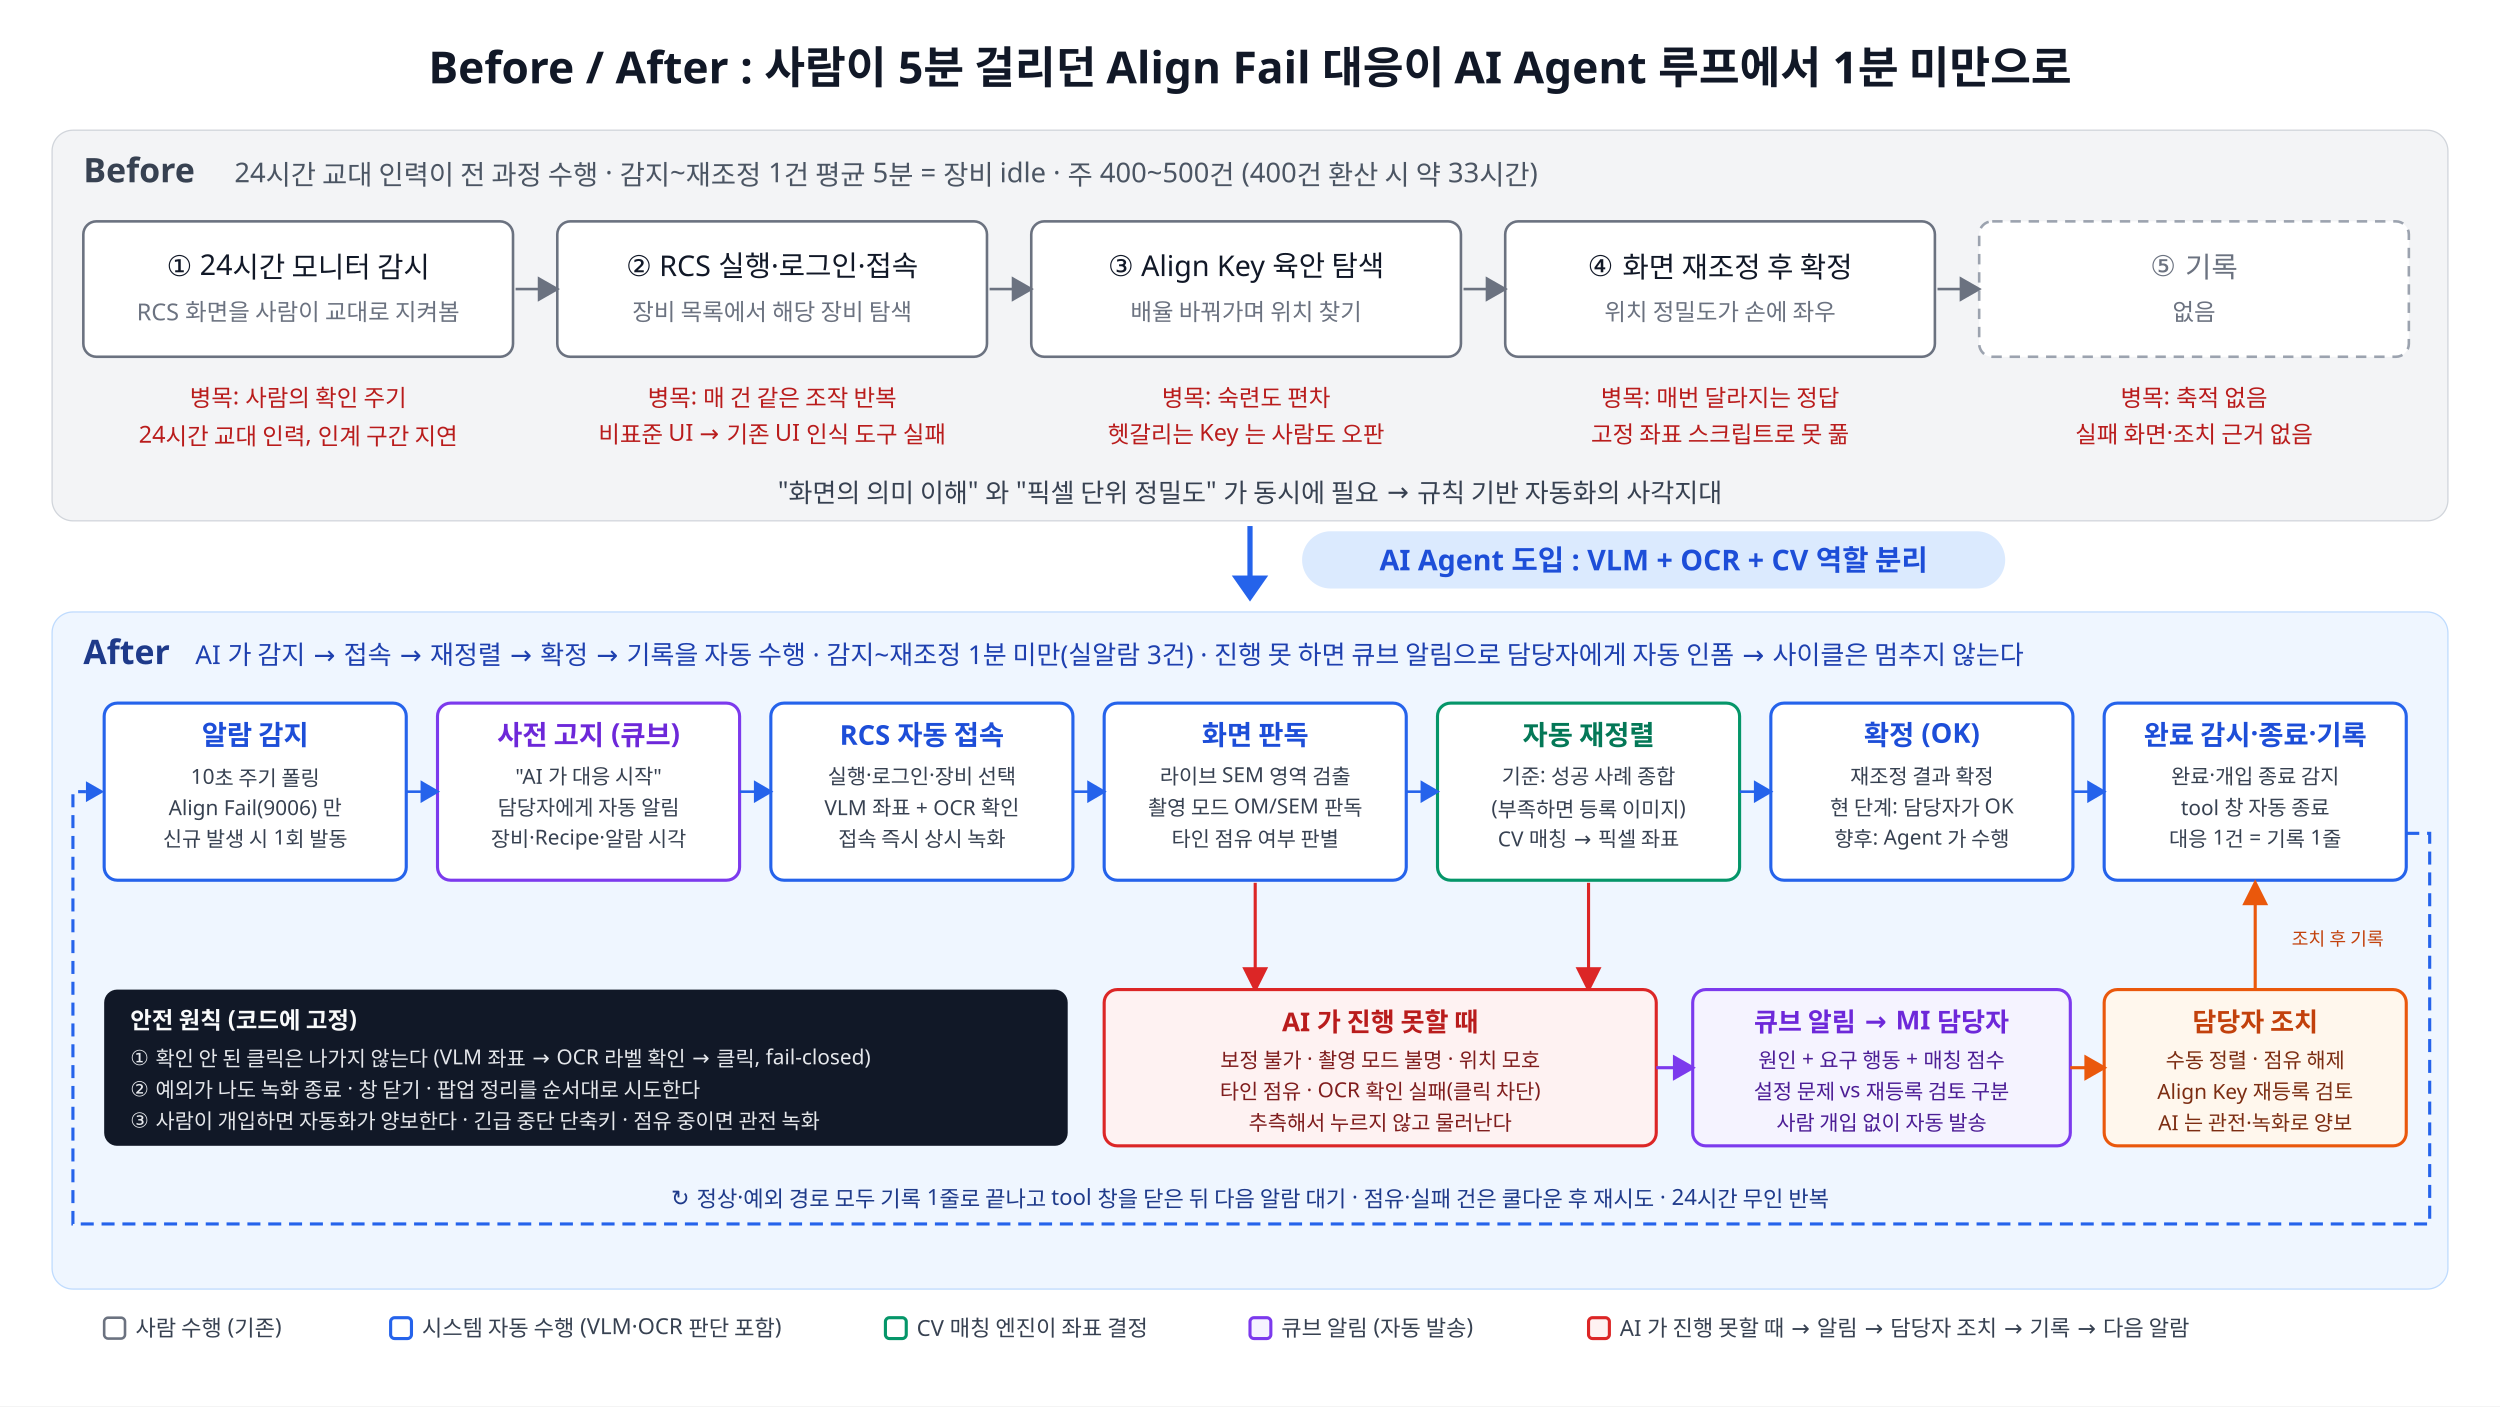
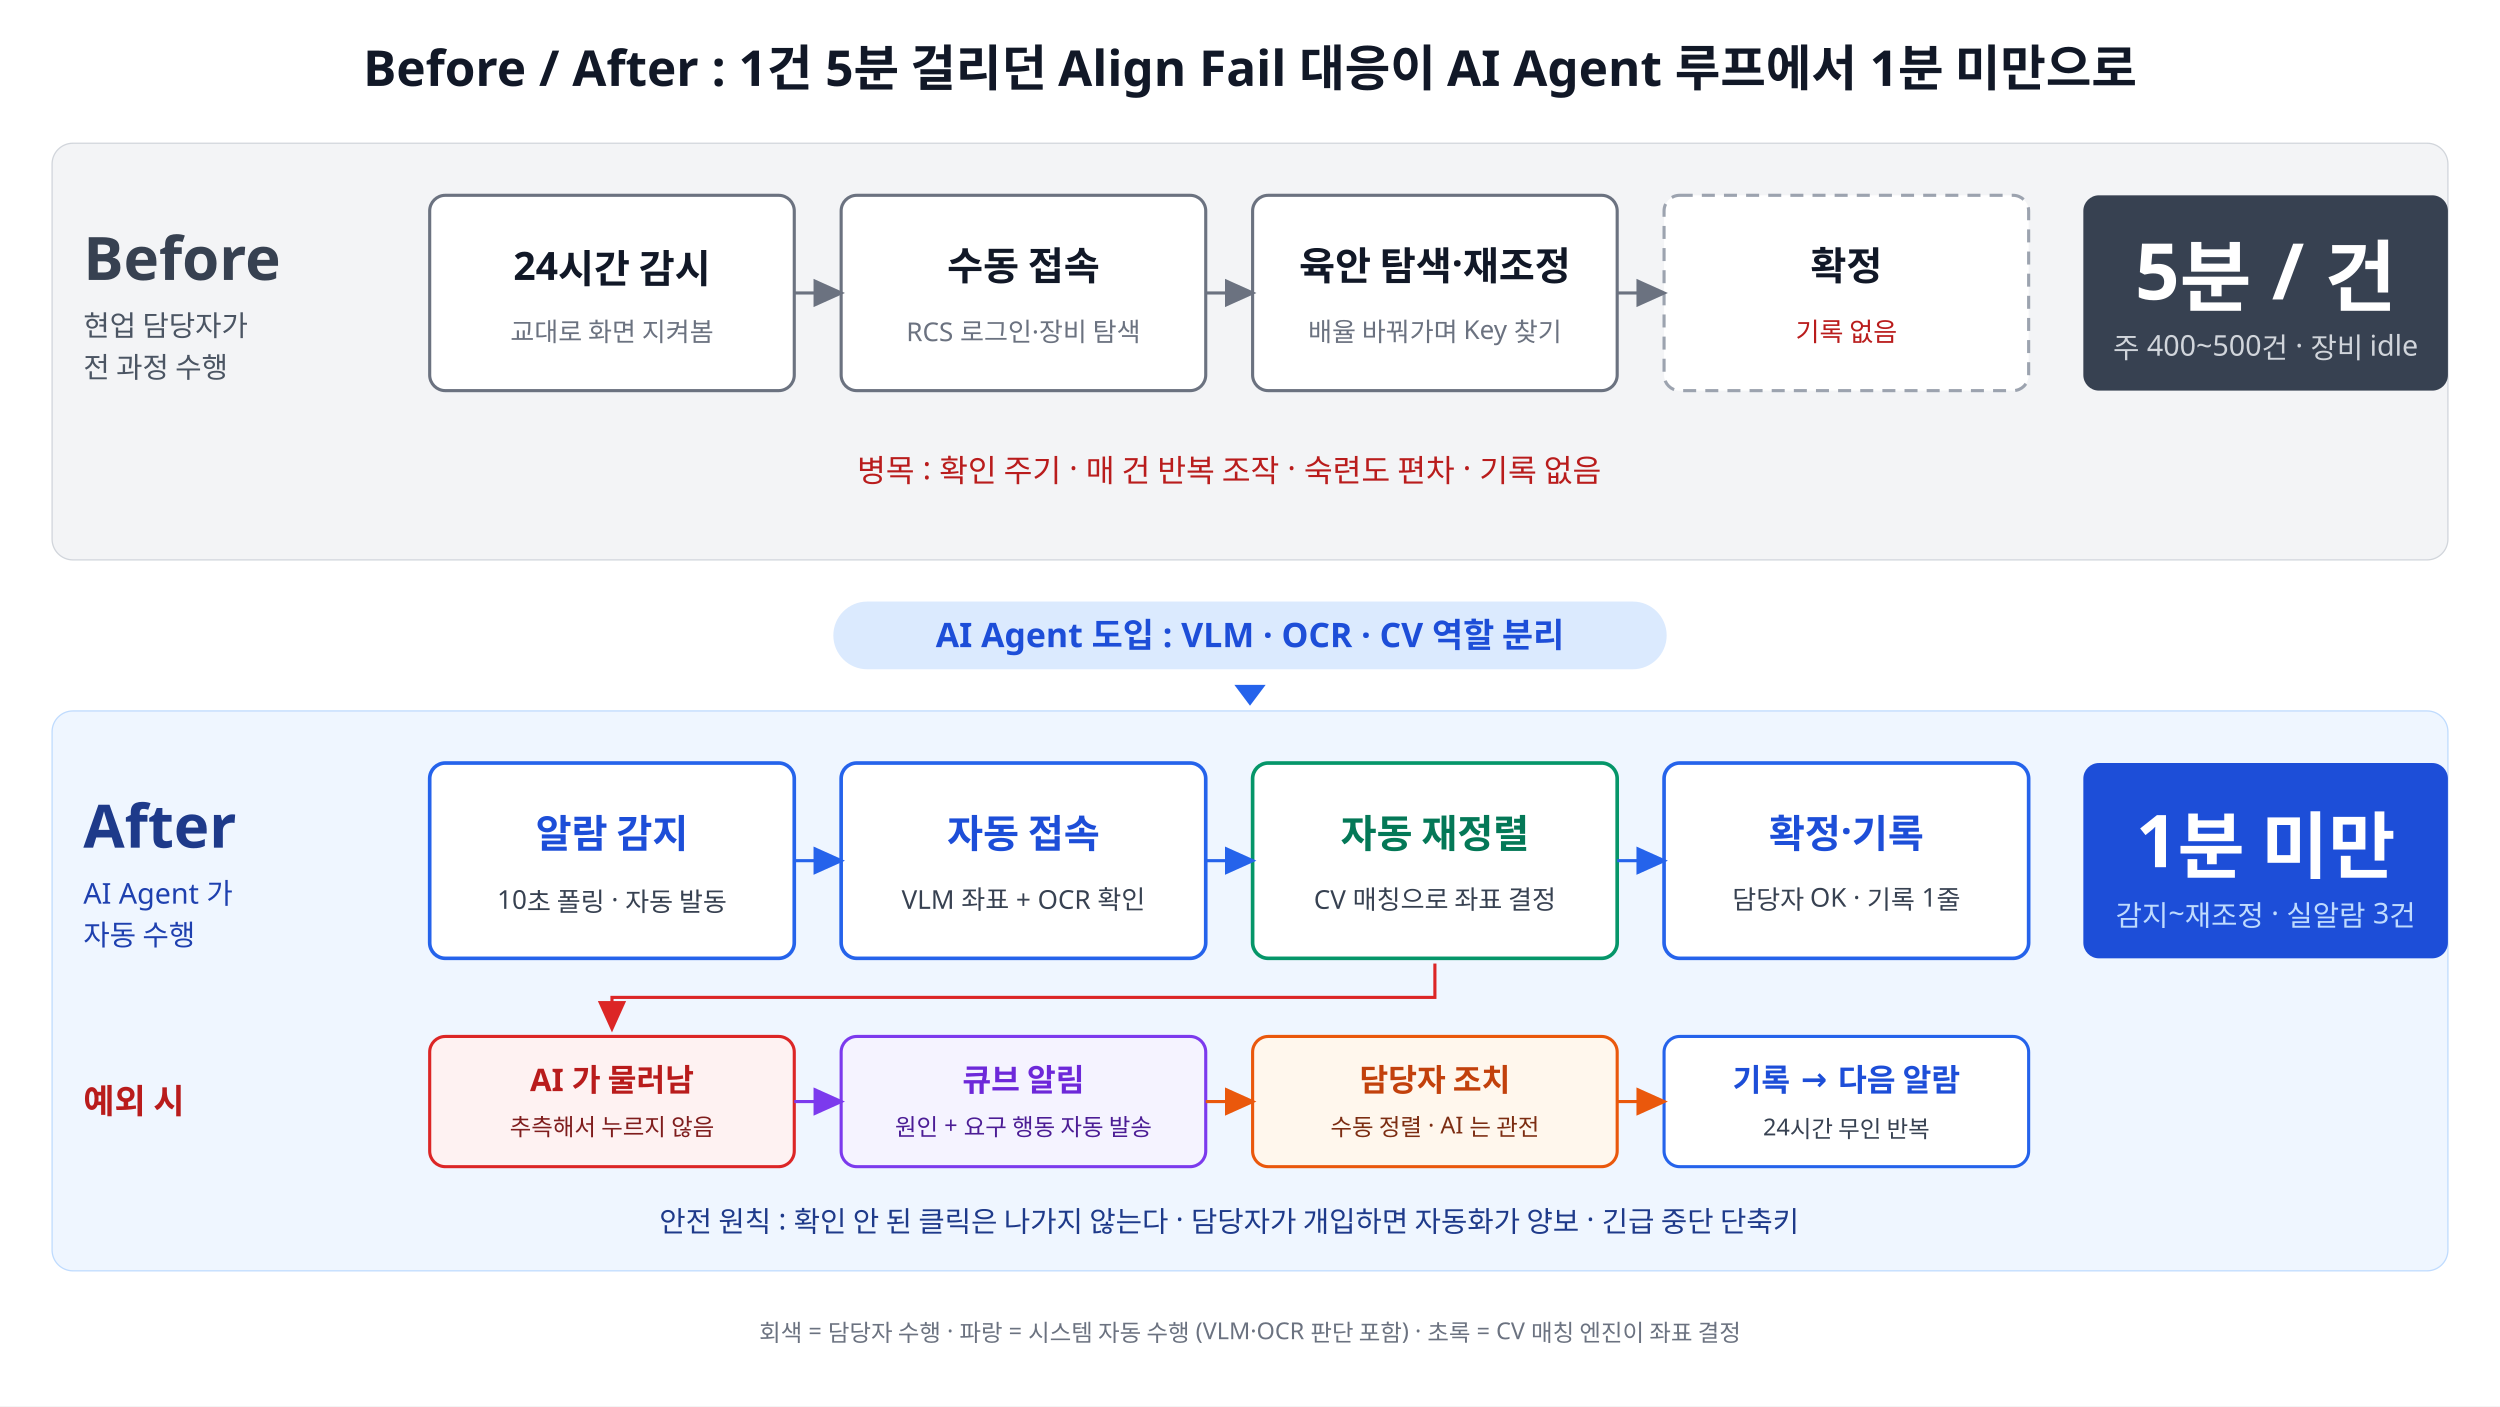
<svg xmlns="http://www.w3.org/2000/svg" width="1920" height="1080" viewBox="0 0 1920 1080" font-family="Apple SD Gothic Neo, Malgun Gothic, NanumGothic, sans-serif">
  <rect width="1920" height="1080" fill="#ffffff" />
-   <text x="960" y="64" text-anchor="middle" font-size="34" font-weight="700" fill="#111827">Before / After : 사람이 5분 걸리던 Align Fail 대응이 AI Agent 루프에서 1분 미만으로</text>
-   <rect x="40" y="100" width="1840" height="300" rx="16" fill="#f3f4f6" stroke="#d1d5db" />
-   <text x="64" y="140" font-size="26" font-weight="700" fill="#374151">Before</text>
-   <text x="180" y="140" font-size="21" fill="#4b5563">24시간 교대 인력이 전 과정 수행 · 감지~재조정 1건 평균 5분 = 장비 idle · 주 400~500건 (400건 환산 시 약 33시간)</text>
-   <g font-size="22" fill="#111827" text-anchor="middle">
-     <rect x="64" y="170" width="330" height="104" rx="10" fill="#ffffff" stroke="#6b7280" stroke-width="2" />
-     <text x="229" y="212">① 24시간 모니터 감시</text>
-     <text x="229" y="246" font-size="18" fill="#6b7280">RCS 화면을 사람이 교대로 지켜봄</text>
-     <rect x="428" y="170" width="330" height="104" rx="10" fill="#ffffff" stroke="#6b7280" stroke-width="2" />
-     <text x="593" y="212">② RCS 실행·로그인·접속</text>
-     <text x="593" y="246" font-size="18" fill="#6b7280">장비 목록에서 해당 장비 탐색</text>
-     <rect x="792" y="170" width="330" height="104" rx="10" fill="#ffffff" stroke="#6b7280" stroke-width="2" />
-     <text x="957" y="212">③ Align Key 육안 탐색</text>
-     <text x="957" y="246" font-size="18" fill="#6b7280">배율 바꿔가며 위치 찾기</text>
-     <rect x="1156" y="170" width="330" height="104" rx="10" fill="#ffffff" stroke="#6b7280" stroke-width="2" />
-     <text x="1321" y="212">④ 화면 재조정 후 확정</text>
-     <text x="1321" y="246" font-size="18" fill="#6b7280">위치 정밀도가 손에 좌우</text>
-     <rect x="1520" y="170" width="330" height="104" rx="10" fill="#ffffff" stroke="#9ca3af" stroke-width="2" stroke-dasharray="8 6" />
-     <text x="1685" y="212" fill="#6b7280">⑤ 기록</text>
-     <text x="1685" y="246" font-size="18" fill="#6b7280">없음</text>
+   <text x="960" y="66" text-anchor="middle" font-size="38" font-weight="700" fill="#111827">Before / After : 1건 5분 걸리던 Align Fail 대응이 AI Agent 루프에서 1분 미만으로</text>
+   <rect x="40" y="110" width="1840" height="320" rx="16" fill="#f3f4f6" stroke="#d1d5db" />
+   <text x="64" y="215" font-size="46" font-weight="700" fill="#374151">Before</text>
+   <text x="64" y="258" font-size="22" fill="#4b5563">현업 담당자가</text>
+   <text x="64" y="290" font-size="22" fill="#4b5563">전 과정 수행</text>
+   <g font-size="30" font-weight="700" fill="#111827" text-anchor="middle">
+     <rect x="330" y="150" width="280" height="150" rx="12" fill="#ffffff" stroke="#6b7280" stroke-width="2.4" />
+     <text x="470" y="215">24시간 감시</text>
+     <text x="470" y="262" font-size="20" font-weight="400" fill="#6b7280">교대로 화면 지켜봄</text>
+     <rect x="646" y="150" width="280" height="150" rx="12" fill="#ffffff" stroke="#6b7280" stroke-width="2.4" />
+     <text x="786" y="215">수동 접속</text>
+     <text x="786" y="262" font-size="20" font-weight="400" fill="#6b7280">RCS 로그인·장비 탐색</text>
+     <rect x="962" y="150" width="280" height="150" rx="12" fill="#ffffff" stroke="#6b7280" stroke-width="2.4" />
+     <text x="1102" y="215">육안 탐색·재조정</text>
+     <text x="1102" y="262" font-size="20" font-weight="400" fill="#6b7280">배율 바꿔가며 Key 찾기</text>
+     <rect x="1278" y="150" width="280" height="150" rx="12" fill="#ffffff" stroke="#9ca3af" stroke-width="2.4" stroke-dasharray="10 7" />
+     <text x="1418" y="215">확정</text>
+     <text x="1418" y="262" font-size="20" font-weight="400" fill="#b91c1c">기록 없음</text>
  </g>
-   <g stroke="#6b7280" stroke-width="2" fill="#6b7280">
-     <path d="M396 222 L418 222" />
-     <path d="M414 214 L428 222 L414 230 Z" />
-     <path d="M760 222 L782 222" />
-     <path d="M778 214 L792 222 L778 230 Z" />
-     <path d="M1124 222 L1146 222" />
-     <path d="M1142 214 L1156 222 L1142 230 Z" />
-     <path d="M1488 222 L1510 222" />
-     <path d="M1506 214 L1520 222 L1506 230 Z" />
+   <g stroke="#6b7280" stroke-width="2.4" fill="#6b7280">
+     <path d="M610 225 L630 225" />
+     <path d="M626 216 L646 225 L626 234 Z" />
+     <path d="M926 225 L946 225" />
+     <path d="M942 216 L962 225 L942 234 Z" />
+     <path d="M1242 225 L1262 225" />
+     <path d="M1258 216 L1278 225 L1258 234 Z" />
  </g>
-   <g font-size="18" fill="#b91c1c" text-anchor="middle">
-     <text x="229" y="312">병목: 사람의 확인 주기</text>
-     <text x="229" y="340">24시간 교대 인력, 인계 구간 지연</text>
-     <text x="593" y="312">병목: 매 건 같은 조작 반복</text>
-     <text x="593" y="340">비표준 UI → 기존 UI 인식 도구 실패</text>
-     <text x="957" y="312">병목: 숙련도 편차</text>
-     <text x="957" y="340">헷갈리는 Key 는 사람도 오판</text>
-     <text x="1321" y="312">병목: 매번 달라지는 정답</text>
-     <text x="1321" y="340">고정 좌표 스크립트로 못 풂</text>
-     <text x="1685" y="312">병목: 축적 없음</text>
-     <text x="1685" y="340">실패 화면·조치 근거 없음</text>
+   <rect x="1600" y="150" width="280" height="150" rx="12" fill="#374151" />
+   <text x="1740" y="230" text-anchor="middle" font-size="60" font-weight="700" fill="#ffffff">5분 / 건</text>
+   <text x="1740" y="275" text-anchor="middle" font-size="22" fill="#d1d5db">주 400~500건 · 장비 idle</text>
+   <text x="944" y="370" text-anchor="middle" font-size="24" fill="#b91c1c">병목 : 확인 주기 · 매 건 반복 조작 · 숙련도 편차 · 기록 없음</text>
+   <rect x="640" y="462" width="640" height="52" rx="26" fill="#dbeafe" />
+   <text x="960" y="497" text-anchor="middle" font-size="26" font-weight="700" fill="#1d4ed8">AI Agent 도입 : VLM · OCR · CV 역할 분리</text>
+   <path d="M960 516 L960 528" />
+   <path d="M948 526 L960 542 L972 526 Z" fill="#2563eb" />
+   <rect x="40" y="546" width="1840" height="430" rx="16" fill="#eff6ff" stroke="#bfdbfe" />
+   <text x="64" y="651" font-size="46" font-weight="700" fill="#1e3a8a">After</text>
+   <text x="64" y="694" font-size="22" fill="#1e40af">AI Agent 가</text>
+   <text x="64" y="726" font-size="22" fill="#1e40af">자동 수행</text>
+   <g font-size="30" font-weight="700" fill="#1d4ed8" text-anchor="middle">
+     <rect x="330" y="586" width="280" height="150" rx="12" fill="#ffffff" stroke="#2563eb" stroke-width="2.8" />
+     <text x="470" y="651">알람 감지</text>
+     <text x="470" y="698" font-size="20" font-weight="400" fill="#374151">10초 폴링 · 자동 발동</text>
+     <rect x="646" y="586" width="280" height="150" rx="12" fill="#ffffff" stroke="#2563eb" stroke-width="2.8" />
+     <text x="786" y="651">자동 접속</text>
+     <text x="786" y="698" font-size="20" font-weight="400" fill="#374151">VLM 좌표 + OCR 확인</text>
+     <rect x="962" y="586" width="280" height="150" rx="12" fill="#ffffff" stroke="#059669" stroke-width="2.8" />
+     <text x="1102" y="651" fill="#047857">자동 재정렬</text>
+     <text x="1102" y="698" font-size="20" font-weight="400" fill="#374151">CV 매칭으로 좌표 결정</text>
+     <rect x="1278" y="586" width="280" height="150" rx="12" fill="#ffffff" stroke="#2563eb" stroke-width="2.8" />
+     <text x="1418" y="651">확정·기록</text>
+     <text x="1418" y="698" font-size="20" font-weight="400" fill="#374151">담당자 OK · 기록 1줄</text>
  </g>
-   <text x="960" y="384" text-anchor="middle" font-size="20" fill="#374151">"화면의 의미 이해" 와 "픽셀 단위 정밀도" 가 동시에 필요 → 규칙 기반 자동화의 사각지대</text>
-   <path d="M960 404 L960 448" stroke="#2563eb" stroke-width="4" />
-   <path d="M946 442 L960 462 L974 442 Z" fill="#2563eb" />
-   <rect x="1000" y="408" width="540" height="44" rx="22" fill="#dbeafe" />
-   <text x="1270" y="438" text-anchor="middle" font-size="22" font-weight="700" fill="#1d4ed8">AI Agent 도입 : VLM + OCR + CV 역할 분리</text>
-   <rect x="40" y="470" width="1840" height="520" rx="16" fill="#eff6ff" stroke="#bfdbfe" />
-   <text x="64" y="510" font-size="26" font-weight="700" fill="#1e3a8a">After</text>
-   <text x="150" y="510" font-size="20" fill="#1e40af">AI 가 감지 → 접속 → 재정렬 → 확정 → 기록을 자동 수행 · 감지~재조정 1분 미만(실알람 3건) · 진행 못 하면 큐브 알림으로 담당자에게 자동 인폼 → 사이클은 멈추지 않는다</text>
-   <g font-size="21" fill="#111827" text-anchor="middle">
-     <rect x="80" y="540" width="232" height="136" rx="10" fill="#ffffff" stroke="#2563eb" stroke-width="2.4" />
-     <text x="196" y="572" font-weight="700" fill="#1d4ed8">알람 감지</text>
-     <text x="196" y="602" font-size="16" fill="#374151">10초 주기 폴링</text>
-     <text x="196" y="626" font-size="16" fill="#374151">Align Fail(9006) 만</text>
-     <text x="196" y="650" font-size="16" fill="#374151">신규 발생 시 1회 발동</text>
-     <rect x="336" y="540" width="232" height="136" rx="10" fill="#ffffff" stroke="#7c3aed" stroke-width="2.4" />
-     <text x="452" y="572" font-weight="700" fill="#6d28d9">사전 고지 (큐브)</text>
-     <text x="452" y="602" font-size="16" fill="#374151">"AI 가 대응 시작"</text>
-     <text x="452" y="626" font-size="16" fill="#374151">담당자에게 자동 알림</text>
-     <text x="452" y="650" font-size="16" fill="#374151">장비·Recipe·알람 시각</text>
-     <rect x="592" y="540" width="232" height="136" rx="10" fill="#ffffff" stroke="#2563eb" stroke-width="2.4" />
-     <text x="708" y="572" font-weight="700" fill="#1d4ed8">RCS 자동 접속</text>
-     <text x="708" y="602" font-size="16" fill="#374151">실행·로그인·장비 선택</text>
-     <text x="708" y="626" font-size="16" fill="#374151">VLM 좌표 + OCR 확인</text>
-     <text x="708" y="650" font-size="16" fill="#374151">접속 즉시 상시 녹화</text>
-     <rect x="848" y="540" width="232" height="136" rx="10" fill="#ffffff" stroke="#2563eb" stroke-width="2.4" />
-     <text x="964" y="572" font-weight="700" fill="#1d4ed8">화면 판독</text>
-     <text x="964" y="602" font-size="16" fill="#374151">라이브 SEM 영역 검출</text>
-     <text x="964" y="626" font-size="16" fill="#374151">촬영 모드 OM/SEM 판독</text>
-     <text x="964" y="650" font-size="16" fill="#374151">타인 점유 여부 판별</text>
-     <rect x="1104" y="540" width="232" height="136" rx="10" fill="#ffffff" stroke="#059669" stroke-width="2.4" />
-     <text x="1220" y="572" font-weight="700" fill="#047857">자동 재정렬</text>
-     <text x="1220" y="602" font-size="16" fill="#374151">기준: 성공 사례 종합</text>
-     <text x="1220" y="626" font-size="16" fill="#374151">(부족하면 등록 이미지)</text>
-     <text x="1220" y="650" font-size="16" fill="#374151">CV 매칭 → 픽셀 좌표</text>
-     <rect x="1360" y="540" width="232" height="136" rx="10" fill="#ffffff" stroke="#2563eb" stroke-width="2.4" />
-     <text x="1476" y="572" font-weight="700" fill="#1d4ed8">확정 (OK)</text>
-     <text x="1476" y="602" font-size="16" fill="#374151">재조정 결과 확정</text>
-     <text x="1476" y="626" font-size="16" fill="#374151">현 단계: 담당자가 OK</text>
-     <text x="1476" y="650" font-size="16" fill="#374151">향후: Agent 가 수행</text>
-     <rect x="1616" y="540" width="232" height="136" rx="10" fill="#ffffff" stroke="#2563eb" stroke-width="2.4" />
-     <text x="1732" y="572" font-weight="700" fill="#1d4ed8">완료 감시·종료·기록</text>
-     <text x="1732" y="602" font-size="16" fill="#374151">완료·개입 종료 감지</text>
-     <text x="1732" y="626" font-size="16" fill="#374151">tool 창 자동 종료</text>
-     <text x="1732" y="650" font-size="16" fill="#374151">대응 1건 = 기록 1줄</text>
+   <g stroke="#2563eb" stroke-width="2.4" fill="#2563eb">
+     <path d="M610 661 L630 661" />
+     <path d="M626 652 L646 661 L626 670 Z" />
+     <path d="M926 661 L946 661" />
+     <path d="M942 652 L962 661 L942 670 Z" />
+     <path d="M1242 661 L1262 661" />
+     <path d="M1258 652 L1278 661 L1258 670 Z" />
  </g>
-   <g stroke="#2563eb" stroke-width="2" fill="#2563eb">
-     <path d="M312 608 L326 608" />
-     <path d="M324 601 L336 608 L324 615 Z" />
-     <path d="M568 608 L582 608" />
-     <path d="M580 601 L592 608 L580 615 Z" />
-     <path d="M824 608 L838 608" />
-     <path d="M836 601 L848 608 L836 615 Z" />
-     <path d="M1080 608 L1094 608" />
-     <path d="M1092 601 L1104 608 L1092 615 Z" />
-     <path d="M1336 608 L1350 608" />
-     <path d="M1348 601 L1360 608 L1348 615 Z" />
-     <path d="M1592 608 L1606 608" />
-     <path d="M1604 601 L1616 608 L1604 615 Z" />
+   <rect x="1600" y="586" width="280" height="150" rx="12" fill="#1d4ed8" />
+   <text x="1740" y="666" text-anchor="middle" font-size="56" font-weight="700" fill="#ffffff">1분 미만</text>
+   <text x="1740" y="711" text-anchor="middle" font-size="22" fill="#bfdbfe">감지~재조정 · 실알람 3건</text>
+   <g stroke="#dc2626" stroke-width="2.4" fill="#dc2626">
+     <path d="M1102 740 L1102 766 L470 766 L470 772" fill="none" />
+     <path d="M461 770 L470 790 L479 770 Z" />
  </g>
-   <g stroke="#dc2626" stroke-width="2.4" fill="#dc2626">
-     <path d="M964 678 L964 746" />
-     <path d="M956 744 L964 760 L972 744 Z" />
-     <path d="M1220 678 L1220 746" />
-     <path d="M1212 744 L1220 760 L1228 744 Z" />
-   </g>
-   <g text-anchor="middle">
-     <rect x="848" y="760" width="424" height="120" rx="10" fill="#fef2f2" stroke="#dc2626" stroke-width="2.4" />
-     <text x="1060" y="792" font-size="20" font-weight="700" fill="#b91c1c">AI 가 진행 못할 때</text>
-     <text x="1060" y="820" font-size="16" fill="#7f1d1d">보정 불가 · 촬영 모드 불명 · 위치 모호</text>
-     <text x="1060" y="844" font-size="16" fill="#7f1d1d">타인 점유 · OCR 확인 실패(클릭 차단)</text>
-     <text x="1060" y="868" font-size="16" fill="#7f1d1d">추측해서 누르지 않고 물러난다</text>
-     <rect x="1300" y="760" width="290" height="120" rx="10" fill="#f5f3ff" stroke="#7c3aed" stroke-width="2.4" />
-     <text x="1445" y="792" font-size="20" font-weight="700" fill="#6d28d9">큐브 알림 → MI 담당자</text>
-     <text x="1445" y="820" font-size="16" fill="#4c1d95">원인 + 요구 행동 + 매칭 점수</text>
-     <text x="1445" y="844" font-size="16" fill="#4c1d95">설정 문제 vs 재등록 검토 구분</text>
-     <text x="1445" y="868" font-size="16" fill="#4c1d95">사람 개입 없이 자동 발송</text>
-     <rect x="1616" y="760" width="232" height="120" rx="10" fill="#fff7ed" stroke="#ea580c" stroke-width="2.4" />
-     <text x="1732" y="792" font-size="20" font-weight="700" fill="#c2410c">담당자 조치</text>
-     <text x="1732" y="820" font-size="16" fill="#7c2d12">수동 정렬 · 점유 해제</text>
-     <text x="1732" y="844" font-size="16" fill="#7c2d12">Align Key 재등록 검토</text>
-     <text x="1732" y="868" font-size="16" fill="#7c2d12">AI 는 관전·녹화로 양보</text>
+   <text x="64" y="855" font-size="26" font-weight="700" fill="#b91c1c">예외 시</text>
+   <g font-size="24" font-weight="700" text-anchor="middle">
+     <rect x="330" y="796" width="280" height="100" rx="12" fill="#fef2f2" stroke="#dc2626" stroke-width="2.4" />
+     <text x="470" y="838" fill="#b91c1c">AI 가 물러남</text>
+     <text x="470" y="872" font-size="18" font-weight="400" fill="#7f1d1d">추측해서 누르지 않음</text>
+     <rect x="646" y="796" width="280" height="100" rx="12" fill="#f5f3ff" stroke="#7c3aed" stroke-width="2.4" />
+     <text x="786" y="838" fill="#6d28d9">큐브 알림</text>
+     <text x="786" y="872" font-size="18" font-weight="400" fill="#4c1d95">원인 + 요구 행동 자동 발송</text>
+     <rect x="962" y="796" width="280" height="100" rx="12" fill="#fff7ed" stroke="#ea580c" stroke-width="2.4" />
+     <text x="1102" y="838" fill="#c2410c">담당자 조치</text>
+     <text x="1102" y="872" font-size="18" font-weight="400" fill="#7c2d12">수동 정렬 · AI 는 관전</text>
+     <rect x="1278" y="796" width="280" height="100" rx="12" fill="#ffffff" stroke="#2563eb" stroke-width="2.4" />
+     <text x="1418" y="838" fill="#1d4ed8">기록 → 다음 알람</text>
+     <text x="1418" y="872" font-size="18" font-weight="400" fill="#374151">24시간 무인 반복</text>
  </g>
  <g stroke="#7c3aed" stroke-width="2.4" fill="#7c3aed">
-     <path d="M1272 820 L1288 820" />
-     <path d="M1286 812 L1300 820 L1286 828 Z" />
+     <path d="M610 846 L630 846" />
+     <path d="M626 837 L646 846 L626 855 Z" />
  </g>
  <g stroke="#ea580c" stroke-width="2.4" fill="#ea580c">
-     <path d="M1590 820 L1604 820" />
-     <path d="M1602 812 L1616 820 L1602 828 Z" />
-     <path d="M1732 760 L1732 692" />
-     <path d="M1724 694 L1732 678 L1740 694 Z" />
+     <path d="M926 846 L946 846" />
+     <path d="M942 837 L962 846 L942 855 Z" />
+     <path d="M1242 846 L1262 846" />
+     <path d="M1258 837 L1278 846 L1258 855 Z" />
  </g>
-   <text x="1760" y="726" font-size="14" fill="#c2410c">조치 후 기록</text>
-   <rect x="80" y="760" width="740" height="120" rx="10" fill="#111827" />
-   <text x="100" y="790" font-size="18" font-weight="700" fill="#f9fafb">안전 원칙 (코드에 고정)</text>
-   <g font-size="16" fill="#e5e7eb">
-     <text x="100" y="818">① 확인 안 된 클릭은 나가지 않는다 (VLM 좌표 → OCR 라벨 확인 → 클릭, fail-closed)</text>
-     <text x="100" y="842">② 예외가 나도 녹화 종료 · 창 닫기 · 팝업 정리를 순서대로 시도한다</text>
-     <text x="100" y="866">③ 사람이 개입하면 자동화가 양보한다 · 긴급 중단 단축키 · 점유 중이면 관전 녹화</text>
-   </g>
-   <path d="M1848 640 L1866 640 L1866 940 L56 940 L56 608 L66 608" fill="none" stroke="#2563eb" stroke-width="2.4" stroke-dasharray="10 6" />
-   <path d="M66 600 L80 608 L66 616 Z" fill="#2563eb" />
-   <text x="960" y="926" text-anchor="middle" font-size="17" fill="#1e3a8a">↻ 정상·예외 경로 모두 기록 1줄로 끝나고 tool 창을 닫은 뒤 다음 알람 대기 · 점유·실패 건은 쿨다운 후 재시도 · 24시간 무인 반복</text>
-   <g font-size="17" fill="#374151">
-     <rect x="80" y="1012" width="16" height="16" rx="3" fill="#ffffff" stroke="#6b7280" stroke-width="2" />
-     <text x="104" y="1026">사람 수행 (기존)</text>
-     <rect x="300" y="1012" width="16" height="16" rx="3" fill="#ffffff" stroke="#2563eb" stroke-width="2.4" />
-     <text x="324" y="1026">시스템 자동 수행 (VLM·OCR 판단 포함)</text>
-     <rect x="680" y="1012" width="16" height="16" rx="3" fill="#ffffff" stroke="#059669" stroke-width="2.4" />
-     <text x="704" y="1026">CV 매칭 엔진이 좌표 결정</text>
-     <rect x="960" y="1012" width="16" height="16" rx="3" fill="#f5f3ff" stroke="#7c3aed" stroke-width="2.4" />
-     <text x="984" y="1026">큐브 알림 (자동 발송)</text>
-     <rect x="1220" y="1012" width="16" height="16" rx="3" fill="#fef2f2" stroke="#dc2626" stroke-width="2.4" />
-     <text x="1244" y="1026">AI 가 진행 못할 때 → 알림 → 담당자 조치 → 기록 → 다음 알람</text>
-   </g>
+   <text x="944" y="946" text-anchor="middle" font-size="22" fill="#1e3a8a">안전 원칙 : 확인 안 된 클릭은 나가지 않는다 · 담당자가 개입하면 자동화가 양보 · 긴급 중단 단축키</text>
+   <text x="960" y="1030" text-anchor="middle" font-size="18" fill="#6b7280">회색 = 담당자 수행 · 파랑 = 시스템 자동 수행 (VLM·OCR 판단 포함) · 초록 = CV 매칭 엔진이 좌표 결정</text>
</svg>
